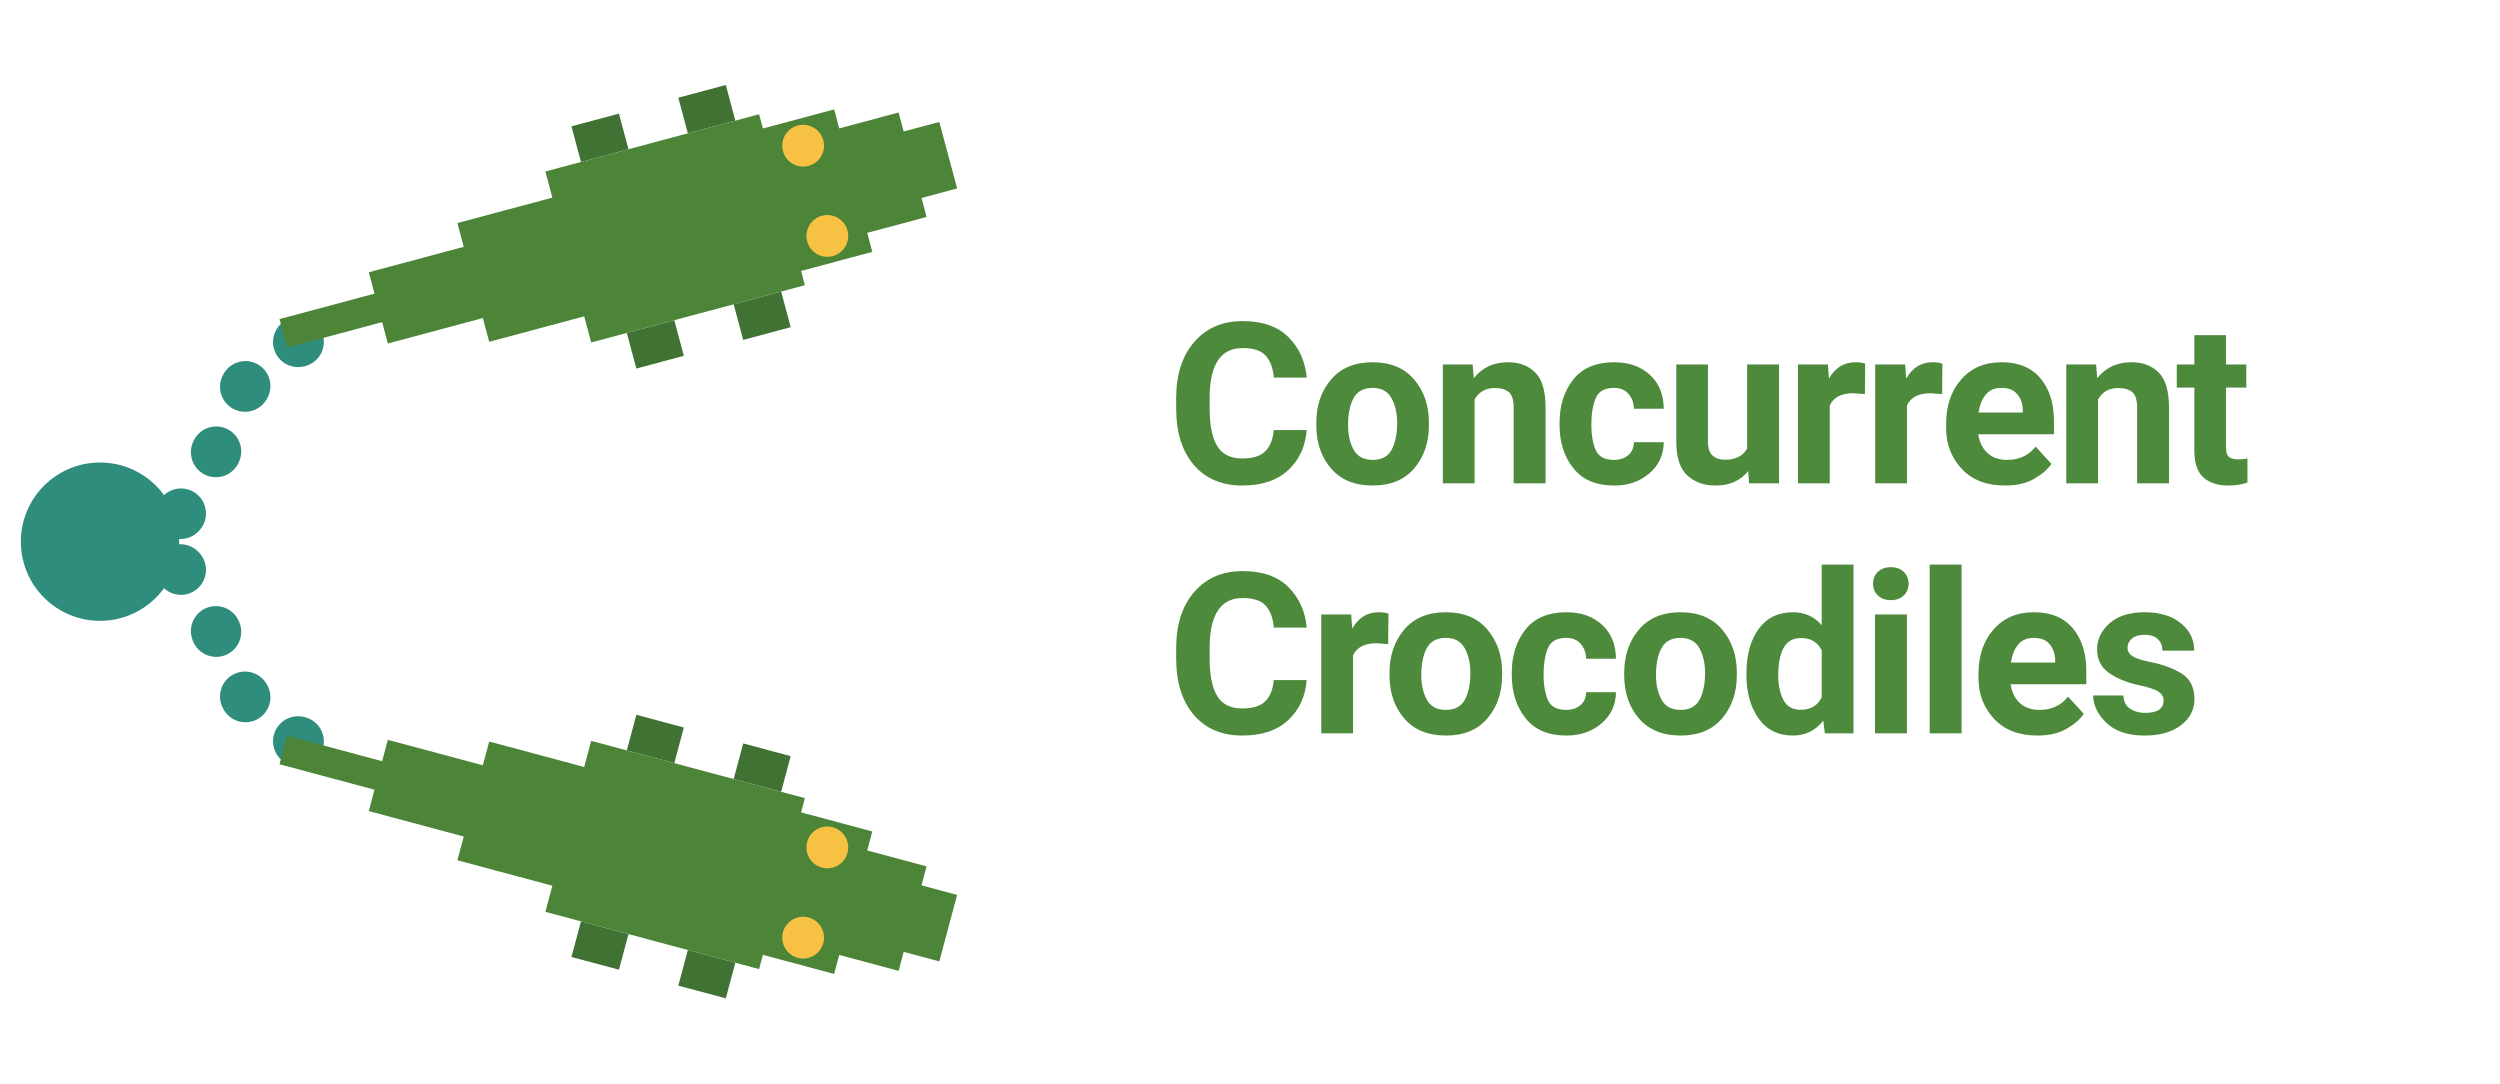
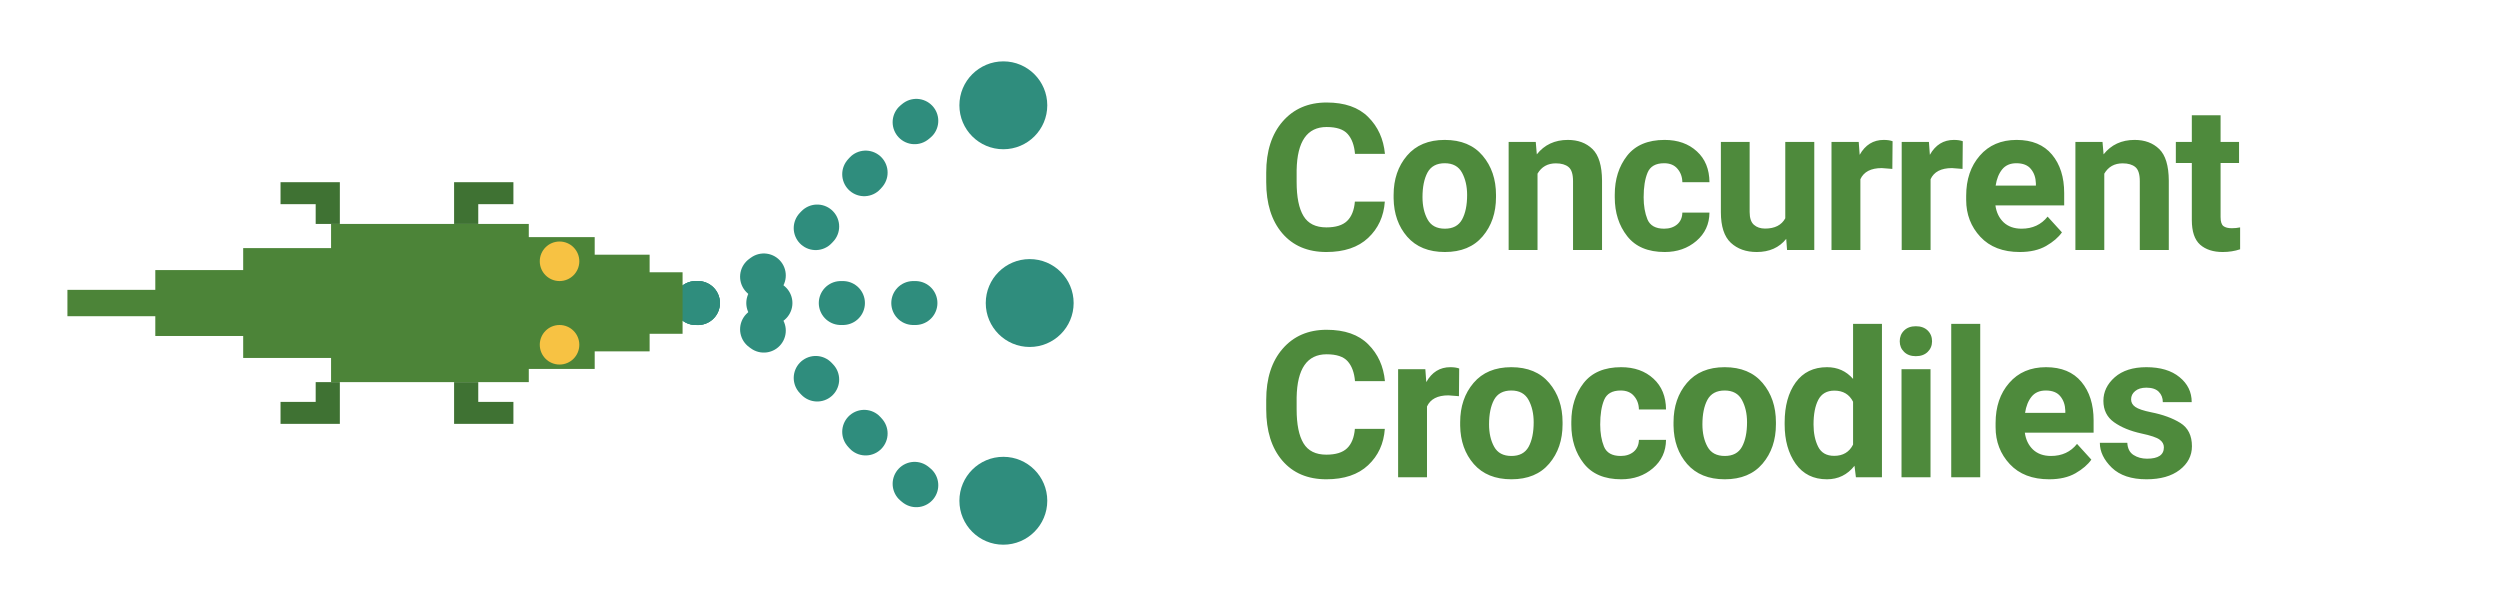
- <svg xmlns="http://www.w3.org/2000/svg" viewBox="0 0 300 130" width="300" height="130" role="img" aria-label="Concurrent Crocodiles">
+ <svg xmlns="http://www.w3.org/2000/svg" viewBox="0 0 330 80" width="330" height="80" role="img" aria-label="Concurrent Crocodiles">
  <style>
    .word { fill: #4e8a3c; }
    @media (prefers-color-scheme: dark) {
      .word { fill: #86c46a; }
    }
  </style>
-   <g stroke="#2f8d7d" stroke-width="6" fill="none" stroke-linecap="round" stroke-dasharray="0.1 8.5">
-     <path d="M14 65 C28 65 25 43 36 41" />
-     <path d="M14 65 C28 65 25 87 36 89" />
-   </g>
-   <circle cx="12" cy="65" r="9.5" fill="#2f8d7d" />
-   <g transform="translate(34 40) rotate(-15) scale(2.95)">
-     <path d="M13.5 -3.6 h2 v-1.5 h-2 Z M18 -3.6 h2 v-1.5 h-2 Z M13.5 3.6 h2 v1.5 h-2 Z M18 3.6 h2 v1.5 h-2 Z" fill="#3f7233" />
-     <path d="M0 -0.6 L4 -0.6 L4 -1.5 L8 -1.5 L8 -2.5 L12 -2.5 L12 -3.6 L21 -3.6 L21 -3 L24 -3 L24 -2.2 L26.5 -2.2 L26.5 -1.4 L28 -1.4 L28 1.4 L26.5 1.4 L26.5 2.2 L24 2.2 L24 3 L21 3 L21 3.6 L12 3.6 L12 2.5 L8 2.5 L8 1.5 L4 1.5 L4 0.6 L0 0.6 Z" fill="#4c8438" />
-     <circle cx="22.4" cy="-1.9" r="0.85" fill="#f7c243" />
-     <circle cx="22.4" cy="1.9" r="0.85" fill="#f7c243" />
-   </g>
-   <g transform="translate(34 90) rotate(15) scale(2.95)">
-     <path d="M13.5 -3.6 h2 v-1.5 h-2 Z M18 -3.6 h2 v-1.5 h-2 Z M13.5 3.6 h2 v1.5 h-2 Z M18 3.6 h2 v1.5 h-2 Z" fill="#3f7233" />
-     <path d="M0 -0.6 L4 -0.6 L4 -1.5 L8 -1.5 L8 -2.5 L12 -2.5 L12 -3.6 L21 -3.6 L21 -3 L24 -3 L24 -2.2 L26.5 -2.2 L26.5 -1.4 L28 -1.4 L28 1.4 L26.5 1.4 L26.5 2.2 L24 2.2 L24 3 L21 3 L21 3.6 L12 3.6 L12 2.5 L8 2.5 L8 1.5 L4 1.5 L4 0.6 L0 0.6 Z" fill="#4c8438" />
-     <circle cx="22.4" cy="-1.9" r="0.85" fill="#f7c243" />
-     <circle cx="22.4" cy="1.9" r="0.85" fill="#f7c243" />
+   <g transform="translate(6 -6.4) scale(2.9)">
+     <g stroke="#2f8d7d" stroke-width="2" fill="none" stroke-linecap="round" stroke-dasharray="0.1 3.2">
+       <path d="M29.6 16 C34 16 38.6 7 41.1 7" />
+       <path d="M29.6 16 C34 16 39.8 16 42.3 16" />
+       <path d="M29.6 16 C34 16 38.6 25 41.1 25" />
+     </g>
+     <g fill="#2f8d7d">
+       <circle cx="43.6" cy="7" r="2" />
+       <circle cx="44.8" cy="16" r="2" />
+       <circle cx="43.6" cy="25" r="2" />
+     </g>
+     <g transform="translate(1 16)">
+       <g fill="#3f7233">
+         <path d="M0 0 L0 -1.9 L2.7 -1.9 L2.7 -0.9 L1.1 -0.9 L1.1 0 Z" transform="translate(17.6 -3.6)" />
+         <path d="M0 0 L0 -1.9 L2.7 -1.9 L2.7 -0.9 L1.1 -0.9 L1.1 0 Z" transform="translate(12.4 -3.6) scale(-1 1)" />
+         <path d="M0 0 L0 -1.9 L2.7 -1.9 L2.7 -0.9 L1.1 -0.9 L1.1 0 Z" transform="translate(17.6 3.6) scale(1 -1)" />
+         <path d="M0 0 L0 -1.9 L2.7 -1.9 L2.7 -0.9 L1.1 -0.9 L1.1 0 Z" transform="translate(12.4 3.6) scale(-1 -1)" />
+       </g>
+       <path d="M0 -0.6 L4 -0.6 L4 -1.5 L8 -1.5 L8 -2.5 L12 -2.5 L12 -3.6 L21 -3.6 L21 -3 L24 -3 L24 -2.2 L26.5 -2.2 L26.5 -1.4 L28 -1.4 L28 1.4 L26.5 1.4 L26.5 2.2 L24 2.2 L24 3 L21 3 L21 3.6 L12 3.6 L12 2.5 L8 2.5 L8 1.5 L4 1.5 L4 0.6 L0 0.6 Z" fill="#4c8438" />
+       <circle cx="22.4" cy="-1.9" r="0.9" fill="#f7c243" />
+       <circle cx="22.4" cy="1.9" r="0.9" fill="#f7c243" />
+     </g>
  </g>
  <g class="word" font-family="ui-sans-serif, system-ui, -apple-system, 'Segoe UI', Roboto, sans-serif" font-size="27" font-weight="700" letter-spacing="-0.6">
-     <text x="140" y="58">Concurrent</text>
-     <text x="140" y="88">Crocodiles</text>
+     <text x="166" y="33">Concurrent</text>
+     <text x="166" y="63">Crocodiles</text>
  </g>
</svg>
